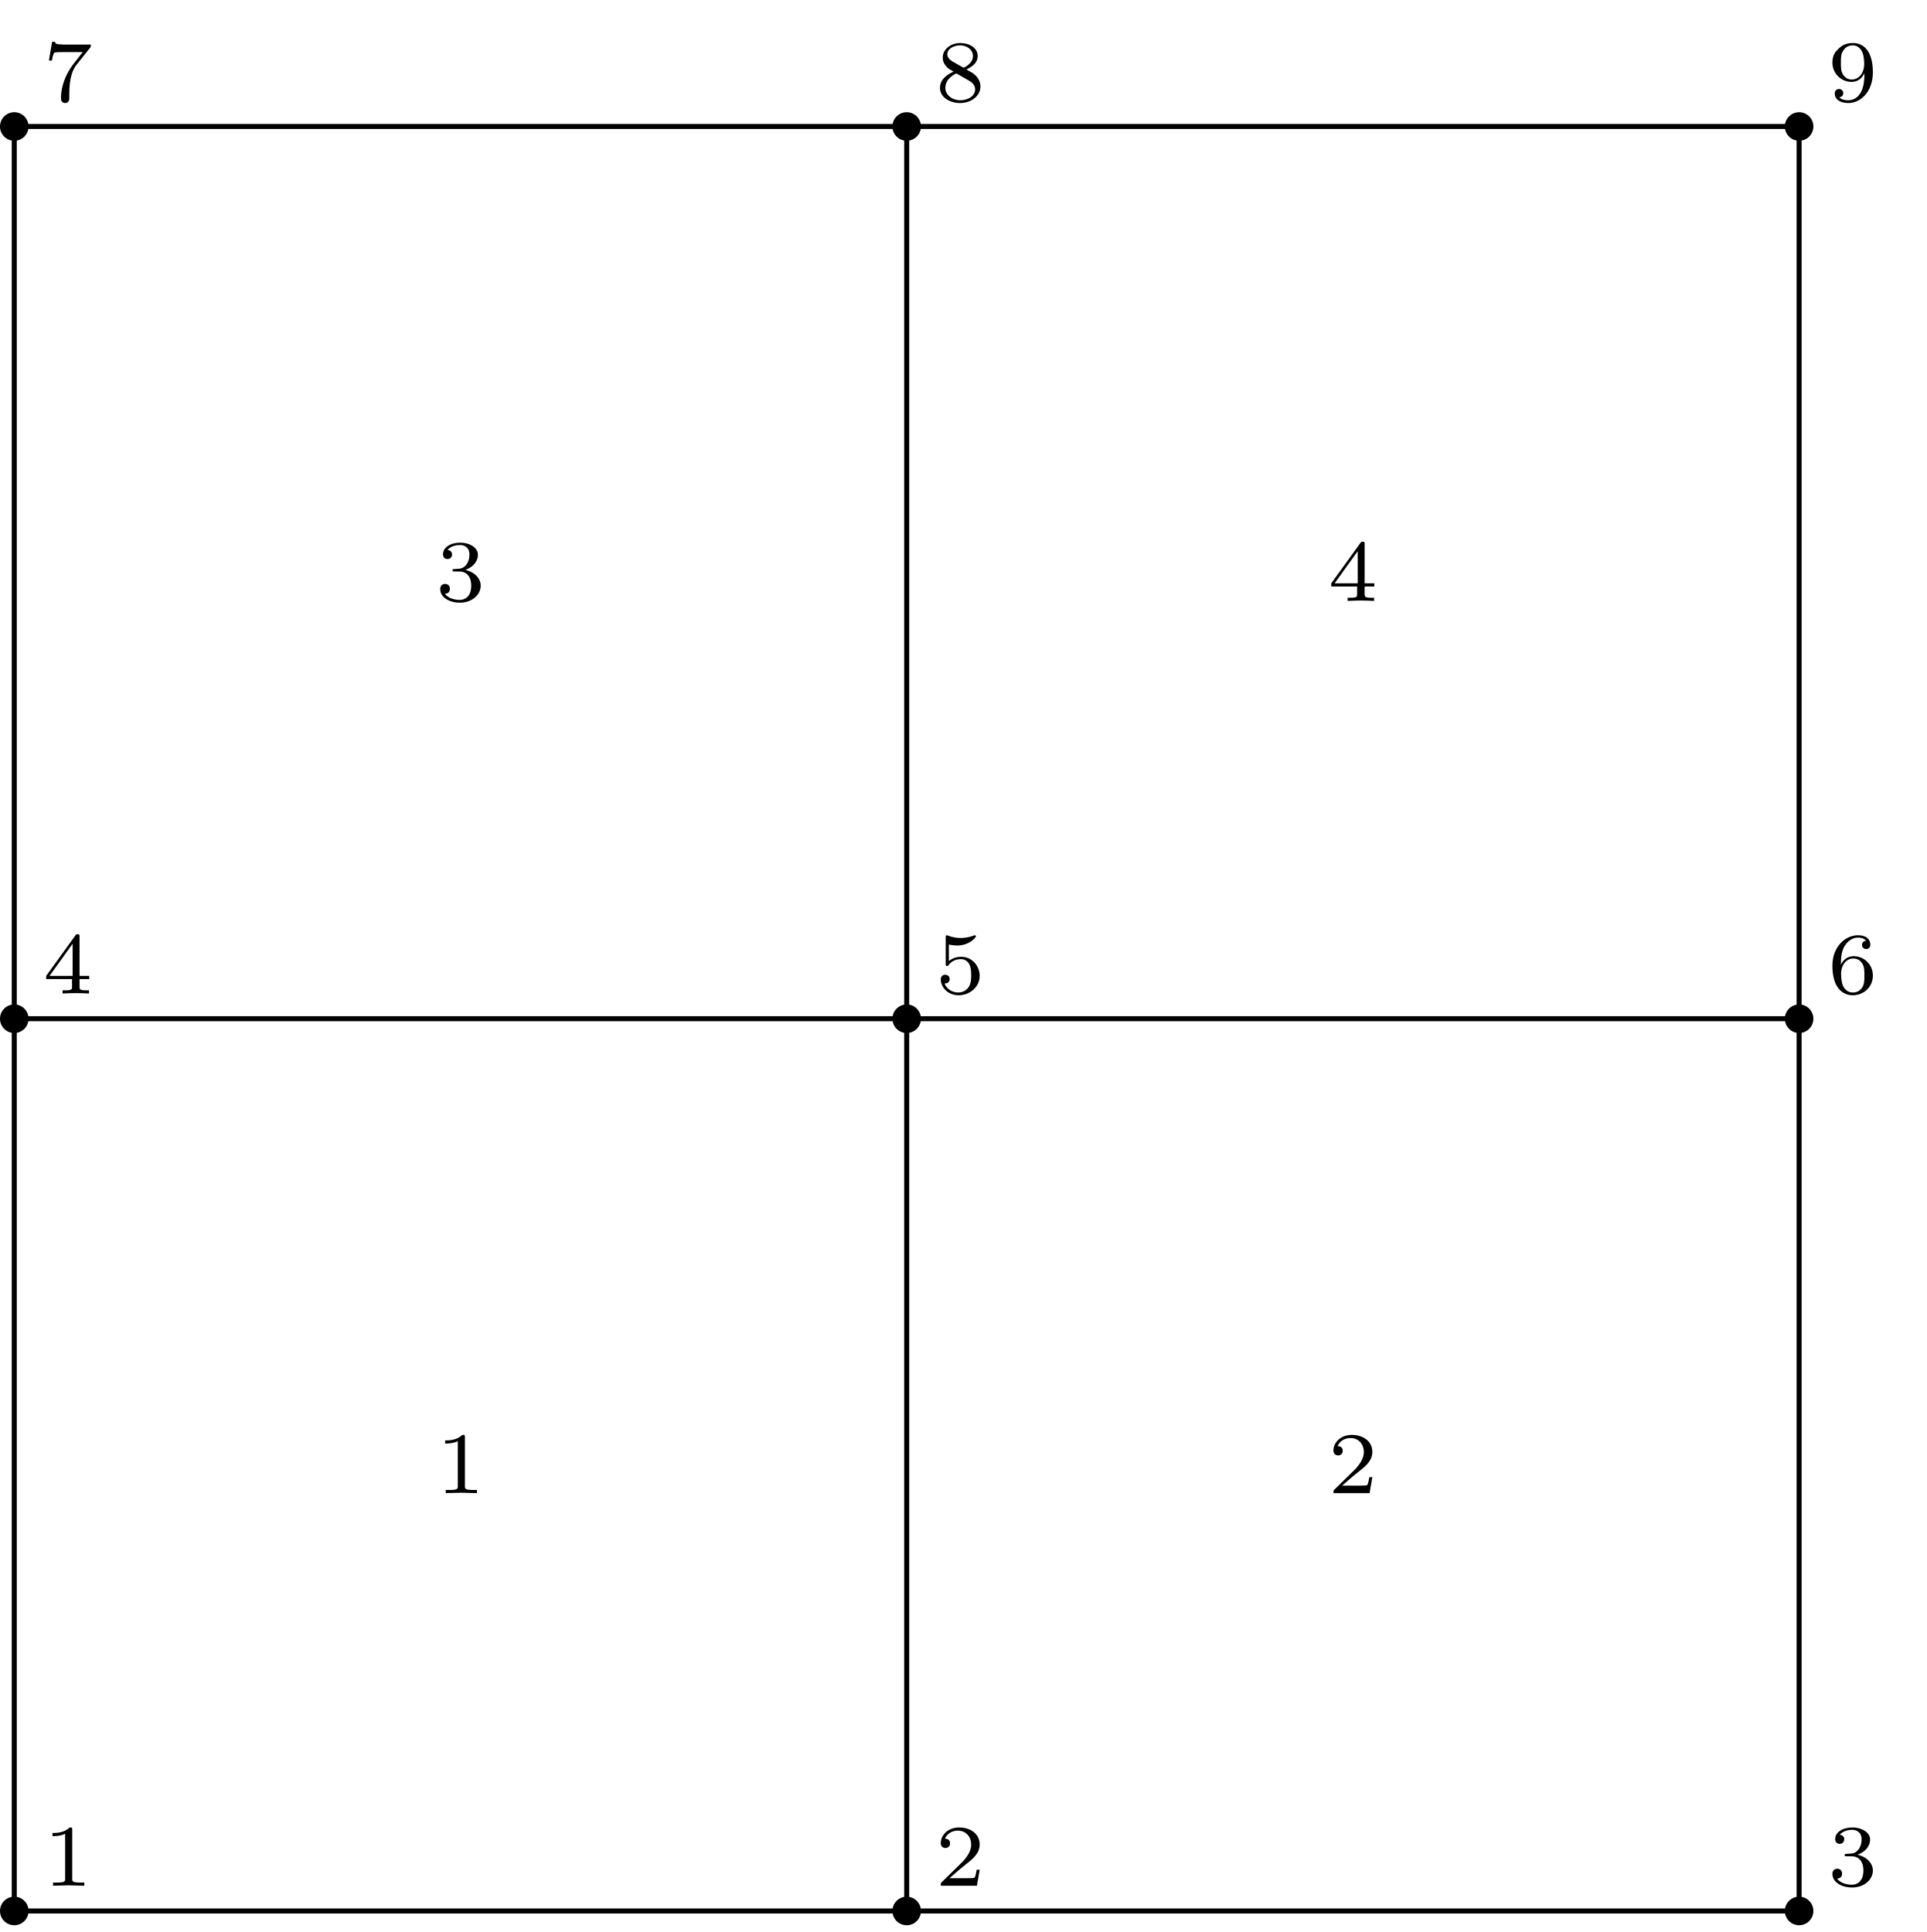
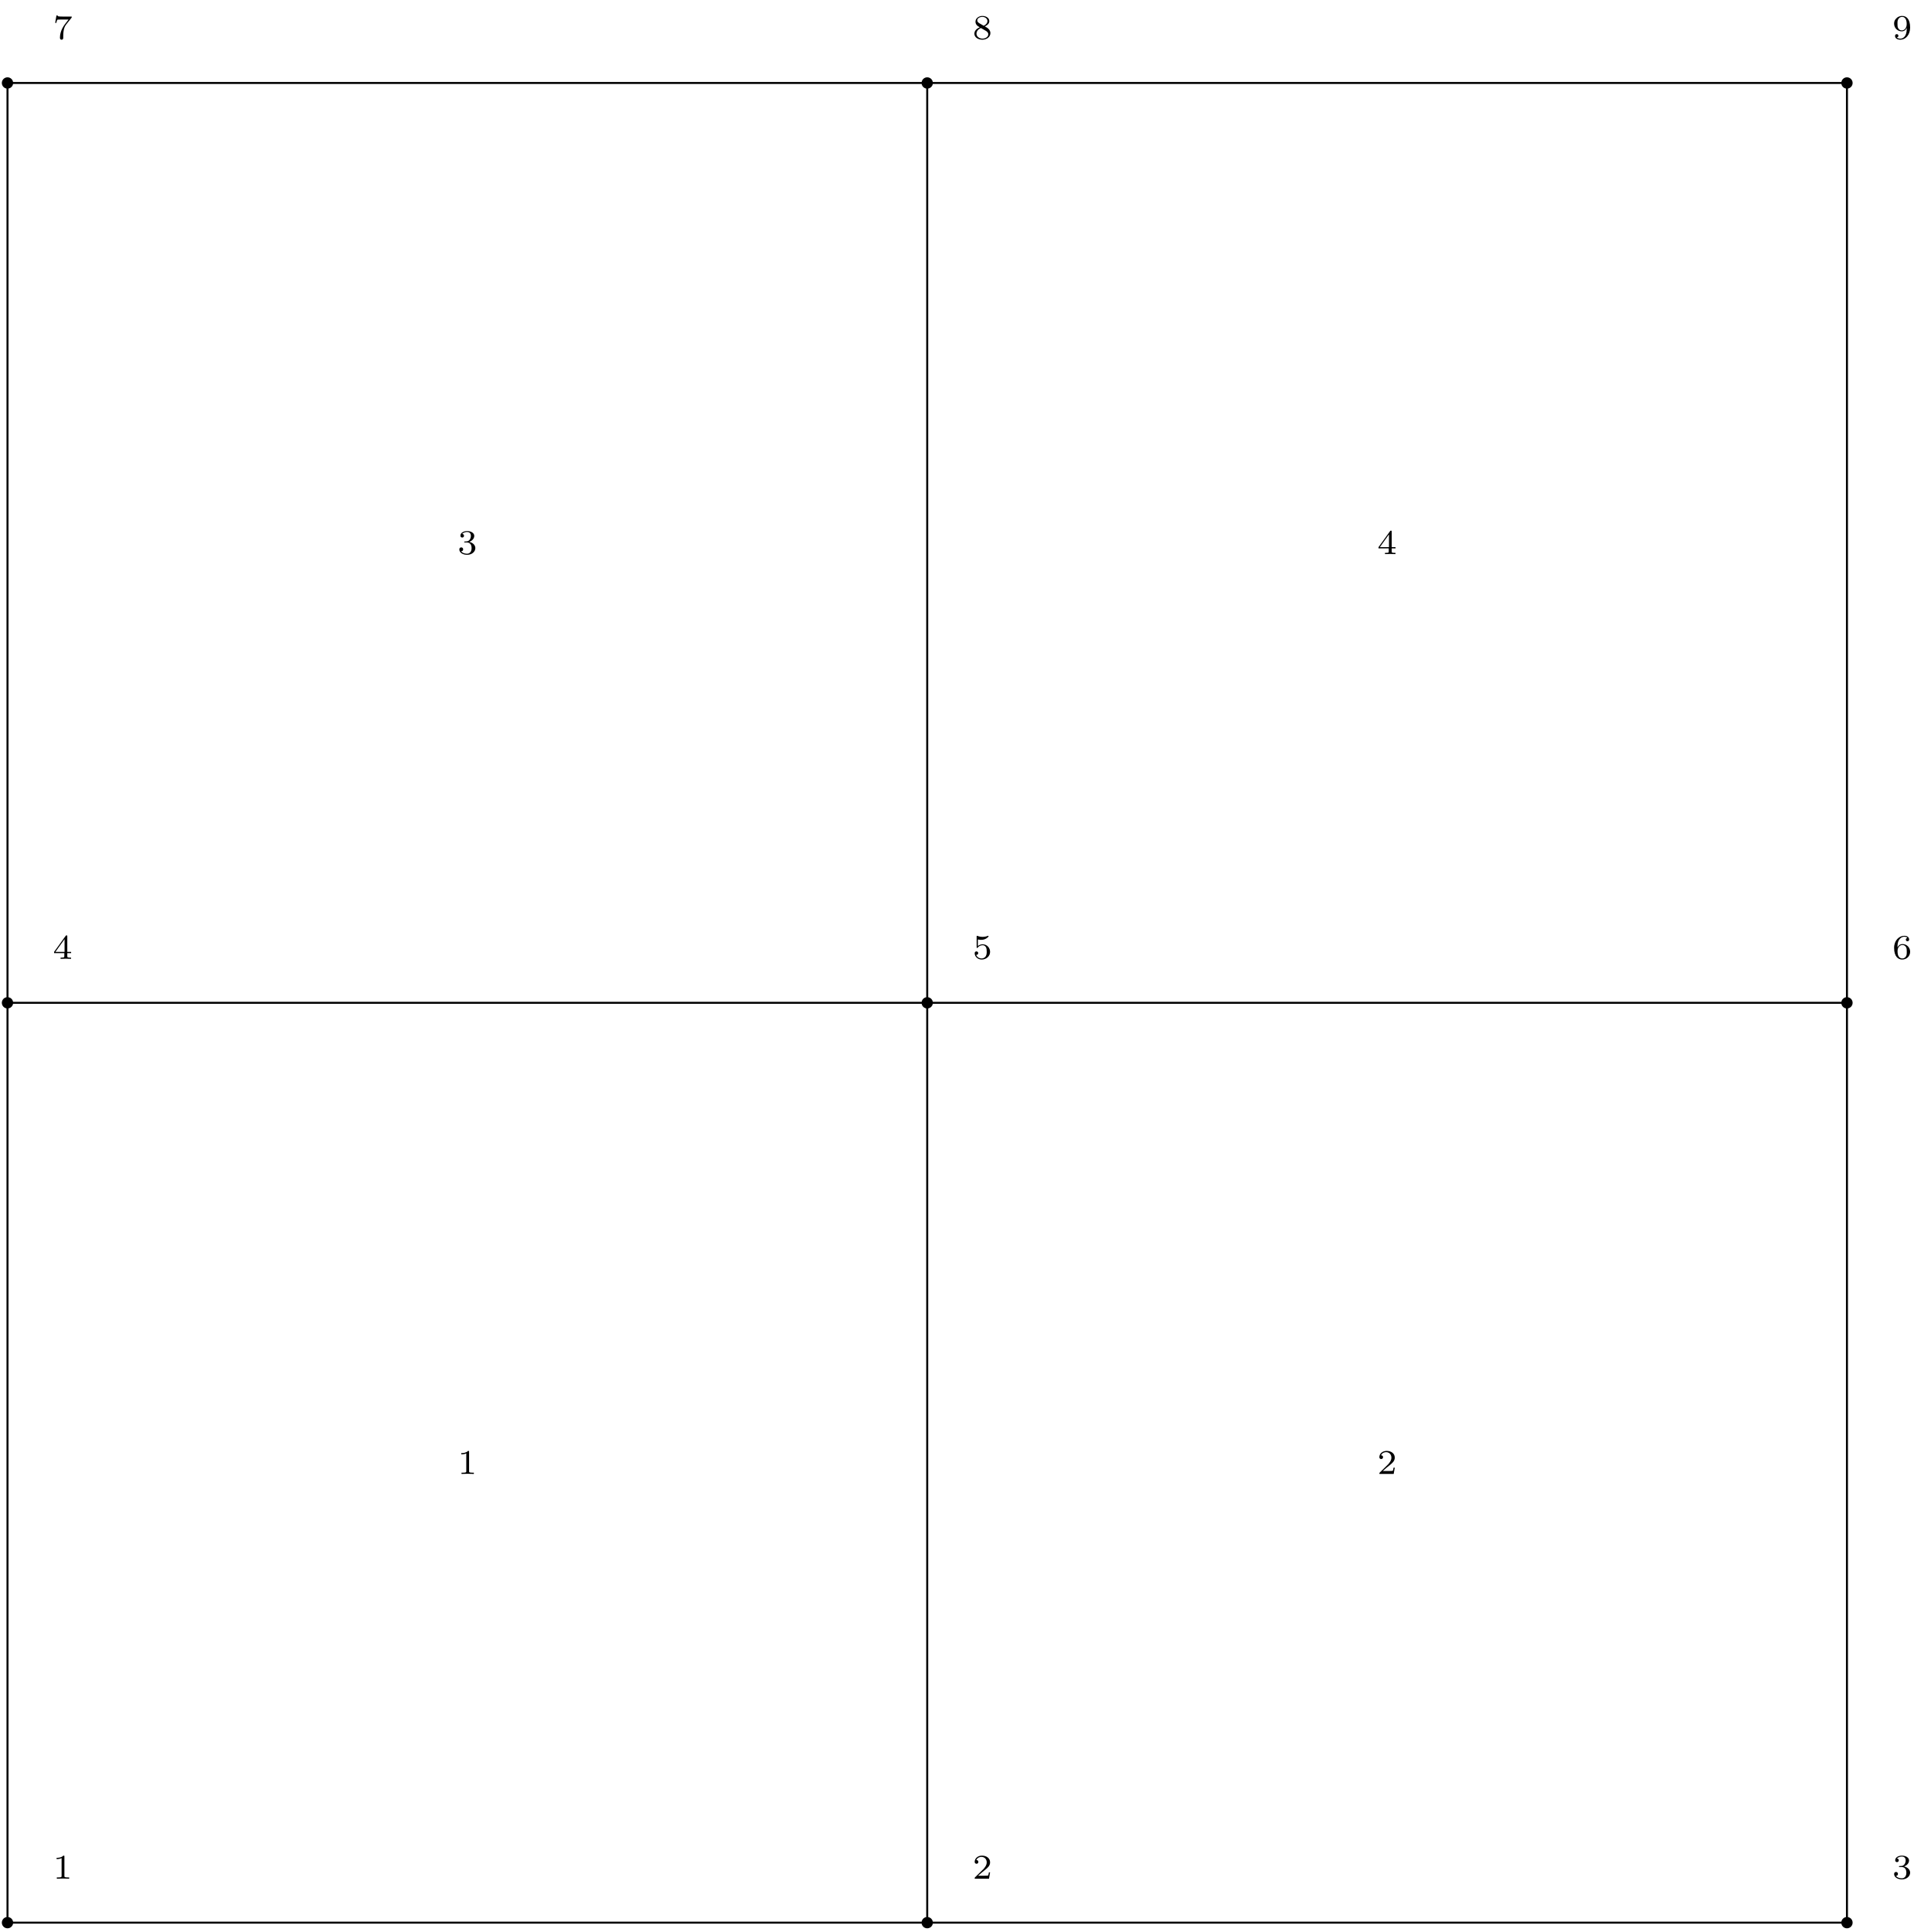
- <svg xmlns="http://www.w3.org/2000/svg" xmlns:xlink="http://www.w3.org/1999/xlink" width="152.42" height="152.87" viewBox="0 0 152.42 152.87">
+ <svg xmlns="http://www.w3.org/2000/svg" xmlns:xlink="http://www.w3.org/1999/xlink" width="386" height="386.26" viewBox="0 0 386 386.26">
  <defs>
    <g>
      <g id="glyph-1786204754120739--0-0">
        <path d="M 2.328 -4.422 C 2.328 -4.609 2.312 -4.609 2.125 -4.609 C 1.672 -4.172 1.047 -4.172 0.766 -4.172 L 0.766 -3.922 C 0.922 -3.922 1.391 -3.922 1.766 -4.109 L 1.766 -0.562 C 1.766 -0.344 1.766 -0.25 1.078 -0.25 L 0.812 -0.25 L 0.812 0 C 0.938 0 1.781 -0.031 2.047 -0.031 C 2.266 -0.031 3.141 0 3.281 0 L 3.281 -0.25 L 3.031 -0.25 C 2.328 -0.25 2.328 -0.344 2.328 -0.562 Z M 2.328 -4.422 " />
      </g>
      <g id="glyph-1786204754120739--0-1">
        <path d="M 3.516 -1.266 L 3.281 -1.266 C 3.25 -1.109 3.188 -0.703 3.094 -0.625 C 3.031 -0.594 2.5 -0.594 2.406 -0.594 L 1.125 -0.594 C 1.859 -1.234 2.094 -1.438 2.516 -1.766 C 3.031 -2.172 3.516 -2.594 3.516 -3.266 C 3.516 -4.109 2.781 -4.609 1.891 -4.609 C 1.016 -4.609 0.438 -4.016 0.438 -3.375 C 0.438 -3.016 0.734 -2.984 0.812 -2.984 C 0.969 -2.984 1.172 -3.094 1.172 -3.344 C 1.172 -3.484 1.125 -3.719 0.766 -3.719 C 0.984 -4.219 1.453 -4.359 1.781 -4.359 C 2.469 -4.359 2.844 -3.828 2.844 -3.266 C 2.844 -2.656 2.406 -2.172 2.188 -1.922 L 0.5 -0.266 C 0.438 -0.203 0.438 -0.188 0.438 0 L 3.297 0 Z M 3.516 -1.266 " />
      </g>
      <g id="glyph-1786204754120739--0-2">
        <path d="M 1.891 -2.328 C 2.438 -2.328 2.828 -1.953 2.828 -1.203 C 2.828 -0.344 2.328 -0.078 1.922 -0.078 C 1.641 -0.078 1.031 -0.156 0.75 -0.562 C 1.078 -0.578 1.141 -0.812 1.141 -0.953 C 1.141 -1.188 0.984 -1.344 0.766 -1.344 C 0.562 -1.344 0.375 -1.219 0.375 -0.938 C 0.375 -0.281 1.094 0.141 1.938 0.141 C 2.906 0.141 3.578 -0.5 3.578 -1.203 C 3.578 -1.75 3.125 -2.281 2.359 -2.453 C 3.094 -2.719 3.359 -3.234 3.359 -3.656 C 3.359 -4.203 2.719 -4.609 1.953 -4.609 C 1.188 -4.609 0.594 -4.234 0.594 -3.688 C 0.594 -3.453 0.75 -3.312 0.953 -3.312 C 1.172 -3.312 1.312 -3.484 1.312 -3.672 C 1.312 -3.875 1.172 -4.016 0.953 -4.031 C 1.203 -4.344 1.672 -4.422 1.938 -4.422 C 2.25 -4.422 2.688 -4.266 2.688 -3.656 C 2.688 -3.359 2.594 -3.047 2.406 -2.828 C 2.172 -2.562 1.984 -2.547 1.641 -2.531 C 1.453 -2.516 1.453 -2.516 1.406 -2.516 C 1.391 -2.516 1.344 -2.5 1.344 -2.422 C 1.344 -2.328 1.406 -2.328 1.516 -2.328 Z M 1.891 -2.328 " />
      </g>
      <g id="glyph-1786204754120739--0-3">
        <path d="M 3.672 -1.141 L 3.672 -1.391 L 2.906 -1.391 L 2.906 -4.484 C 2.906 -4.641 2.906 -4.688 2.75 -4.688 C 2.672 -4.688 2.641 -4.688 2.578 -4.594 L 0.266 -1.391 L 0.266 -1.141 L 2.312 -1.141 L 2.312 -0.562 C 2.312 -0.328 2.312 -0.25 1.75 -0.25 L 1.562 -0.25 L 1.562 0 C 1.906 -0.016 2.359 -0.031 2.609 -0.031 C 2.859 -0.031 3.312 -0.016 3.656 0 L 3.656 -0.25 L 3.469 -0.25 C 2.906 -0.25 2.906 -0.328 2.906 -0.562 L 2.906 -1.141 Z M 2.359 -3.938 L 2.359 -1.391 L 0.531 -1.391 Z M 2.359 -3.938 " />
      </g>
      <g id="glyph-1786204754120739--0-4">
        <path d="M 1.078 -3.875 C 1.438 -3.797 1.641 -3.797 1.75 -3.797 C 2.672 -3.797 3.219 -4.422 3.219 -4.516 C 3.219 -4.594 3.156 -4.609 3.125 -4.609 C 3.109 -4.609 3.094 -4.609 3.078 -4.594 C 2.906 -4.531 2.531 -4.391 2.016 -4.391 C 1.828 -4.391 1.453 -4.406 1.016 -4.578 C 0.938 -4.609 0.922 -4.609 0.922 -4.609 C 0.828 -4.609 0.828 -4.547 0.828 -4.422 L 0.828 -2.375 C 0.828 -2.266 0.828 -2.172 0.938 -2.172 C 1 -2.172 1.016 -2.188 1.078 -2.281 C 1.375 -2.656 1.797 -2.719 2.047 -2.719 C 2.469 -2.719 2.656 -2.375 2.688 -2.328 C 2.812 -2.094 2.844 -1.828 2.844 -1.422 C 2.844 -1.219 2.844 -0.812 2.641 -0.5 C 2.469 -0.25 2.172 -0.078 1.828 -0.078 C 1.375 -0.078 0.906 -0.328 0.734 -0.797 C 1 -0.766 1.141 -0.953 1.141 -1.141 C 1.141 -1.438 0.875 -1.484 0.781 -1.484 C 0.766 -1.484 0.438 -1.484 0.438 -1.109 C 0.438 -0.484 1.016 0.141 1.844 0.141 C 2.734 0.141 3.516 -0.516 3.516 -1.391 C 3.516 -2.188 2.906 -2.906 2.047 -2.906 C 1.75 -2.906 1.391 -2.828 1.078 -2.562 Z M 1.078 -3.875 " />
      </g>
      <g id="glyph-1786204754120739--0-5">
        <path d="M 1.047 -2.281 C 1.047 -2.844 1.094 -3.359 1.359 -3.781 C 1.594 -4.156 1.969 -4.422 2.406 -4.422 C 2.625 -4.422 2.906 -4.359 3.031 -4.172 C 2.859 -4.156 2.719 -4.047 2.719 -3.844 C 2.719 -3.672 2.844 -3.516 3.047 -3.516 C 3.25 -3.516 3.375 -3.656 3.375 -3.859 C 3.375 -4.25 3.094 -4.609 2.406 -4.609 C 1.391 -4.609 0.375 -3.703 0.375 -2.203 C 0.375 -0.406 1.219 0.141 1.984 0.141 C 2.844 0.141 3.578 -0.5 3.578 -1.422 C 3.578 -2.297 2.875 -2.953 2.062 -2.953 C 1.5 -2.953 1.203 -2.594 1.047 -2.281 Z M 1.984 -0.078 C 1.641 -0.078 1.375 -0.281 1.219 -0.594 C 1.125 -0.797 1.062 -1.141 1.062 -1.562 C 1.062 -2.234 1.469 -2.766 2.016 -2.766 C 2.344 -2.766 2.562 -2.641 2.734 -2.375 C 2.906 -2.109 2.906 -1.828 2.906 -1.422 C 2.906 -1.016 2.906 -0.734 2.719 -0.453 C 2.547 -0.219 2.328 -0.078 1.984 -0.078 Z M 1.984 -0.078 " />
      </g>
      <g id="glyph-1786204754120739--0-6">
        <path d="M 3.719 -4.203 C 3.797 -4.281 3.797 -4.297 3.797 -4.484 L 1.969 -4.484 C 1.688 -4.484 1.609 -4.484 1.359 -4.5 C 1 -4.531 0.984 -4.578 0.969 -4.703 L 0.734 -4.703 L 0.484 -3.219 L 0.719 -3.219 C 0.734 -3.312 0.812 -3.781 0.922 -3.844 C 0.969 -3.891 1.531 -3.891 1.641 -3.891 L 3.156 -3.891 C 2.938 -3.594 2.578 -3.156 2.438 -2.969 C 1.516 -1.766 1.438 -0.672 1.438 -0.25 C 1.438 -0.188 1.438 0.141 1.766 0.141 C 2.094 0.141 2.094 -0.172 2.094 -0.266 L 2.094 -0.547 C 2.094 -1.891 2.375 -2.516 2.672 -2.891 Z M 3.719 -4.203 " />
      </g>
      <g id="glyph-1786204754120739--0-7">
        <path d="M 2.469 -2.516 C 3.016 -2.781 3.359 -3.094 3.359 -3.578 C 3.359 -4.25 2.656 -4.609 1.984 -4.609 C 1.219 -4.609 0.594 -4.109 0.594 -3.453 C 0.594 -3.125 0.75 -2.891 0.875 -2.75 C 1 -2.609 1.047 -2.578 1.453 -2.344 C 1.062 -2.172 0.375 -1.797 0.375 -1.062 C 0.375 -0.297 1.172 0.141 1.969 0.141 C 2.844 0.141 3.578 -0.422 3.578 -1.172 C 3.578 -1.641 3.297 -2.016 2.906 -2.266 C 2.812 -2.312 2.562 -2.453 2.469 -2.516 Z M 1.328 -3.172 C 1.156 -3.281 0.953 -3.469 0.953 -3.719 C 0.953 -4.156 1.469 -4.422 1.969 -4.422 C 2.516 -4.422 2.984 -4.078 2.984 -3.578 C 2.984 -2.969 2.266 -2.656 2.25 -2.656 C 2.234 -2.656 2.219 -2.656 2.172 -2.688 Z M 1.672 -2.203 L 2.625 -1.656 C 2.812 -1.547 3.156 -1.344 3.156 -0.938 C 3.156 -0.406 2.578 -0.078 1.984 -0.078 C 1.344 -0.078 0.797 -0.5 0.797 -1.062 C 0.797 -1.578 1.172 -1.969 1.672 -2.203 Z M 1.672 -2.203 " />
      </g>
      <g id="glyph-1786204754120739--0-8">
        <path d="M 2.906 -2.078 C 2.906 -0.344 2.047 -0.078 1.641 -0.078 C 1.484 -0.078 1.109 -0.094 0.922 -0.312 C 1.203 -0.344 1.234 -0.578 1.234 -0.641 C 1.234 -0.812 1.109 -0.969 0.906 -0.969 C 0.703 -0.969 0.562 -0.828 0.562 -0.625 C 0.562 -0.156 0.969 0.141 1.641 0.141 C 2.641 0.141 3.578 -0.797 3.578 -2.281 C 3.578 -4.016 2.812 -4.609 2 -4.609 C 1.766 -4.609 1.281 -4.578 0.891 -4.188 C 0.656 -3.969 0.375 -3.688 0.375 -3.062 C 0.375 -2.188 1.078 -1.531 1.891 -1.531 C 2.453 -1.531 2.75 -1.891 2.906 -2.219 Z M 1.922 -1.719 C 1.656 -1.719 1.391 -1.812 1.203 -2.141 C 1.047 -2.391 1.047 -2.688 1.047 -3.062 C 1.047 -3.469 1.047 -3.75 1.25 -4.031 C 1.406 -4.266 1.641 -4.422 2 -4.422 C 2.359 -4.422 2.562 -4.188 2.672 -4.016 C 2.859 -3.719 2.891 -3.234 2.891 -2.984 C 2.891 -2.094 2.359 -1.719 1.922 -1.719 Z M 1.922 -1.719 " />
      </g>
    </g>
    <clipPath id="clip-1786204754120739--0">
-       <path clip-rule="nonzero" d="M 0 150 L 3 150 L 3 152.516 L 0 152.516 Z M 0 150 " />
+       <path clip-rule="nonzero" d="M 0.367 383 L 3 383 L 3 385.52 L 0.367 385.52 Z M 0.367 383 " />
    </clipPath>
    <clipPath id="clip-1786204754120739--1">
-       <path clip-rule="nonzero" d="M 70 150 L 73 150 L 73 152.516 L 70 152.516 Z M 70 150 " />
+       <path clip-rule="nonzero" d="M 184 383 L 187 383 L 187 385.52 L 184 385.52 Z M 184 383 " />
    </clipPath>
    <clipPath id="clip-1786204754120739--2">
-       <path clip-rule="nonzero" d="M 141 150 L 144 150 L 144 152.516 L 141 152.516 Z M 141 150 " />
+       <path clip-rule="nonzero" d="M 368 383 L 371 383 L 371 385.52 L 368 385.52 Z M 368 383 " />
+     </clipPath>
+     <clipPath id="clip-1786204754120739--3">
+       <path clip-rule="nonzero" d="M 0.367 199 L 3 199 L 3 202 L 0.367 202 Z M 0.367 199 " />
+     </clipPath>
+     <clipPath id="clip-1786204754120739--4">
+       <path clip-rule="nonzero" d="M 0.367 15 L 3 15 L 3 18 L 0.367 18 Z M 0.367 15 " />
    </clipPath>
  </defs>
-   <path fill="none" stroke-width="0.399" stroke-linecap="butt" stroke-linejoin="miter" stroke="rgb(0%, 0%, 0%)" stroke-opacity="1" stroke-miterlimit="10" d="M -70.867 -70.868 L -0 -70.868 " transform="matrix(0.996209, 0, 0, -0.996209, 71.72703, 80.60718)" />
-   <path fill="none" stroke-width="0.399" stroke-linecap="butt" stroke-linejoin="miter" stroke="rgb(0%, 0%, 0%)" stroke-opacity="1" stroke-miterlimit="10" d="M -0 -70.868 L -0 0.002 " transform="matrix(0.996209, 0, 0, -0.996209, 71.72703, 80.60718)" />
-   <path fill="none" stroke-width="0.399" stroke-linecap="butt" stroke-linejoin="miter" stroke="rgb(0%, 0%, 0%)" stroke-opacity="1" stroke-miterlimit="10" d="M -0 0.002 L -70.867 0.002 " transform="matrix(0.996209, 0, 0, -0.996209, 71.72703, 80.60718)" />
-   <path fill="none" stroke-width="0.399" stroke-linecap="butt" stroke-linejoin="miter" stroke="rgb(0%, 0%, 0%)" stroke-opacity="1" stroke-miterlimit="10" d="M -70.867 0.002 L -70.867 -70.868 " transform="matrix(0.996209, 0, 0, -0.996209, 71.72703, 80.60718)" />
-   <path fill="none" stroke-width="0.399" stroke-linecap="butt" stroke-linejoin="miter" stroke="rgb(0%, 0%, 0%)" stroke-opacity="1" stroke-miterlimit="10" d="M -0 -70.868 L 70.866 -70.868 " transform="matrix(0.996209, 0, 0, -0.996209, 71.72703, 80.60718)" />
-   <path fill="none" stroke-width="0.399" stroke-linecap="butt" stroke-linejoin="miter" stroke="rgb(0%, 0%, 0%)" stroke-opacity="1" stroke-miterlimit="10" d="M 70.866 -70.868 L 70.866 0.002 " transform="matrix(0.996209, 0, 0, -0.996209, 71.72703, 80.60718)" />
-   <path fill="none" stroke-width="0.399" stroke-linecap="butt" stroke-linejoin="miter" stroke="rgb(0%, 0%, 0%)" stroke-opacity="1" stroke-miterlimit="10" d="M 70.866 0.002 L -0 0.002 " transform="matrix(0.996209, 0, 0, -0.996209, 71.72703, 80.60718)" />
-   <path fill="none" stroke-width="0.399" stroke-linecap="butt" stroke-linejoin="miter" stroke="rgb(0%, 0%, 0%)" stroke-opacity="1" stroke-miterlimit="10" d="M -0 0.002 L -0 70.868 " transform="matrix(0.996209, 0, 0, -0.996209, 71.72703, 80.60718)" />
-   <path fill="none" stroke-width="0.399" stroke-linecap="butt" stroke-linejoin="miter" stroke="rgb(0%, 0%, 0%)" stroke-opacity="1" stroke-miterlimit="10" d="M -0 70.868 L -70.867 70.868 " transform="matrix(0.996209, 0, 0, -0.996209, 71.72703, 80.60718)" />
-   <path fill="none" stroke-width="0.399" stroke-linecap="butt" stroke-linejoin="miter" stroke="rgb(0%, 0%, 0%)" stroke-opacity="1" stroke-miterlimit="10" d="M -70.867 70.868 L -70.867 0.002 " transform="matrix(0.996209, 0, 0, -0.996209, 71.72703, 80.60718)" />
-   <path fill="none" stroke-width="0.399" stroke-linecap="butt" stroke-linejoin="miter" stroke="rgb(0%, 0%, 0%)" stroke-opacity="1" stroke-miterlimit="10" d="M 70.866 0.002 L 70.866 70.868 " transform="matrix(0.996209, 0, 0, -0.996209, 71.72703, 80.60718)" />
-   <path fill="none" stroke-width="0.399" stroke-linecap="butt" stroke-linejoin="miter" stroke="rgb(0%, 0%, 0%)" stroke-opacity="1" stroke-miterlimit="10" d="M 70.866 70.868 L -0 70.868 " transform="matrix(0.996209, 0, 0, -0.996209, 71.72703, 80.60718)" />
+   <path fill="none" stroke-width="0.399" stroke-linecap="butt" stroke-linejoin="miter" stroke="rgb(0%, 0%, 0%)" stroke-opacity="1" stroke-miterlimit="10" d="M -184.253 -184.253 L -0.002 -184.253 " transform="matrix(0.998088, 0, 0, -0.998088, 185.4003, 200.4901)" />
+   <path fill="none" stroke-width="0.399" stroke-linecap="butt" stroke-linejoin="miter" stroke="rgb(0%, 0%, 0%)" stroke-opacity="1" stroke-miterlimit="10" d="M -0.002 -184.253 L -0.002 0.002 " transform="matrix(0.998088, 0, 0, -0.998088, 185.4003, 200.4901)" />
+   <path fill="none" stroke-width="0.399" stroke-linecap="butt" stroke-linejoin="miter" stroke="rgb(0%, 0%, 0%)" stroke-opacity="1" stroke-miterlimit="10" d="M -0.002 0.002 L -184.253 0.002 " transform="matrix(0.998088, 0, 0, -0.998088, 185.4003, 200.4901)" />
+   <path fill="none" stroke-width="0.399" stroke-linecap="butt" stroke-linejoin="miter" stroke="rgb(0%, 0%, 0%)" stroke-opacity="1" stroke-miterlimit="10" d="M -184.253 0.002 L -184.253 -184.253 " transform="matrix(0.998088, 0, 0, -0.998088, 185.4003, 200.4901)" />
+   <path fill="none" stroke-width="0.399" stroke-linecap="butt" stroke-linejoin="miter" stroke="rgb(0%, 0%, 0%)" stroke-opacity="1" stroke-miterlimit="10" d="M -0.002 -184.253 L 184.253 -184.253 " transform="matrix(0.998088, 0, 0, -0.998088, 185.4003, 200.4901)" />
+   <path fill="none" stroke-width="0.399" stroke-linecap="butt" stroke-linejoin="miter" stroke="rgb(0%, 0%, 0%)" stroke-opacity="1" stroke-miterlimit="10" d="M 184.253 -184.253 L 184.253 0.002 " transform="matrix(0.998088, 0, 0, -0.998088, 185.4003, 200.4901)" />
+   <path fill="none" stroke-width="0.399" stroke-linecap="butt" stroke-linejoin="miter" stroke="rgb(0%, 0%, 0%)" stroke-opacity="1" stroke-miterlimit="10" d="M 184.253 0.002 L -0.002 0.002 " transform="matrix(0.998088, 0, 0, -0.998088, 185.4003, 200.4901)" />
+   <path fill="none" stroke-width="0.399" stroke-linecap="butt" stroke-linejoin="miter" stroke="rgb(0%, 0%, 0%)" stroke-opacity="1" stroke-miterlimit="10" d="M -0.002 0.002 L -0.002 184.253 " transform="matrix(0.998088, 0, 0, -0.998088, 185.4003, 200.4901)" />
+   <path fill="none" stroke-width="0.399" stroke-linecap="butt" stroke-linejoin="miter" stroke="rgb(0%, 0%, 0%)" stroke-opacity="1" stroke-miterlimit="10" d="M -0.002 184.253 L -184.253 184.253 " transform="matrix(0.998088, 0, 0, -0.998088, 185.4003, 200.4901)" />
+   <path fill="none" stroke-width="0.399" stroke-linecap="butt" stroke-linejoin="miter" stroke="rgb(0%, 0%, 0%)" stroke-opacity="1" stroke-miterlimit="10" d="M -184.253 184.253 L -184.253 0.002 " transform="matrix(0.998088, 0, 0, -0.998088, 185.4003, 200.4901)" />
+   <path fill="none" stroke-width="0.399" stroke-linecap="butt" stroke-linejoin="miter" stroke="rgb(0%, 0%, 0%)" stroke-opacity="1" stroke-miterlimit="10" d="M 184.253 0.002 L 184.253 184.253 " transform="matrix(0.998088, 0, 0, -0.998088, 185.4003, 200.4901)" />
+   <path fill="none" stroke-width="0.399" stroke-linecap="butt" stroke-linejoin="miter" stroke="rgb(0%, 0%, 0%)" stroke-opacity="1" stroke-miterlimit="10" d="M 184.253 184.253 L -0.002 184.253 " transform="matrix(0.998088, 0, 0, -0.998088, 185.4003, 200.4901)" />
  <g clip-path="url(#clip-1786204754120739--0)">
-     <path fill-rule="nonzero" fill="rgb(0%, 0%, 0%)" fill-opacity="1" d="M 2.258 151.207 C 2.258 150.582 1.754 150.074 1.129 150.074 C 0.504 150.074 0 150.582 0 151.207 C 0 151.828 0.504 152.336 1.129 152.336 C 1.754 152.336 2.258 151.828 2.258 151.207 Z M 2.258 151.207 " />
+     <path fill-rule="nonzero" fill="rgb(0%, 0%, 0%)" fill-opacity="1" d="M 2.629 384.391 C 2.629 383.766 2.125 383.262 1.5 383.262 C 0.875 383.262 0.367 383.766 0.367 384.391 C 0.367 385.016 0.875 385.523 1.5 385.523 C 2.125 385.523 2.629 385.016 2.629 384.391 Z M 2.629 384.391 " />
  </g>
  <g fill="rgb(0%, 0%, 0%)" fill-opacity="1">
-     <use xlink:href="#glyph-1786204754120739--0-0" x="3.386" y="149.208" />
+     <use xlink:href="#glyph-1786204754120739--0-0" x="10.55" y="375.601" />
  </g>
  <g clip-path="url(#clip-1786204754120739--1)">
-     <path fill-rule="nonzero" fill="rgb(0%, 0%, 0%)" fill-opacity="1" d="M 72.855 151.207 C 72.855 150.582 72.352 150.074 71.727 150.074 C 71.102 150.074 70.598 150.582 70.598 151.207 C 70.598 151.828 71.102 152.336 71.727 152.336 C 72.352 152.336 72.855 151.828 72.855 151.207 Z M 72.855 151.207 " />
+     <path fill-rule="nonzero" fill="rgb(0%, 0%, 0%)" fill-opacity="1" d="M 186.531 384.391 C 186.531 383.766 186.023 383.262 185.398 383.262 C 184.773 383.262 184.27 383.766 184.27 384.391 C 184.27 385.016 184.773 385.523 185.398 385.523 C 186.023 385.523 186.531 385.016 186.531 384.391 Z M 186.531 384.391 " />
  </g>
  <g fill="rgb(0%, 0%, 0%)" fill-opacity="1">
-     <use xlink:href="#glyph-1786204754120739--0-1" x="73.985" y="149.208" />
+     <use xlink:href="#glyph-1786204754120739--0-1" x="194.452" y="375.601" />
  </g>
  <g clip-path="url(#clip-1786204754120739--2)">
-     <path fill-rule="nonzero" fill="rgb(0%, 0%, 0%)" fill-opacity="1" d="M 143.453 151.207 C 143.453 150.582 142.949 150.074 142.324 150.074 C 141.703 150.074 141.195 150.582 141.195 151.207 C 141.195 151.828 141.703 152.336 142.324 152.336 C 142.949 152.336 143.453 151.828 143.453 151.207 Z M 143.453 151.207 " />
+     <path fill-rule="nonzero" fill="rgb(0%, 0%, 0%)" fill-opacity="1" d="M 370.434 384.391 C 370.434 383.766 369.926 383.262 369.301 383.262 C 368.676 383.262 368.172 383.766 368.172 384.391 C 368.172 385.016 368.676 385.523 369.301 385.523 C 369.926 385.523 370.434 385.016 370.434 384.391 Z M 370.434 384.391 " />
  </g>
  <g fill="rgb(0%, 0%, 0%)" fill-opacity="1">
-     <use xlink:href="#glyph-1786204754120739--0-2" x="144.583" y="149.208" />
+     <use xlink:href="#glyph-1786204754120739--0-2" x="378.354" y="375.601" />
  </g>
-   <path fill-rule="nonzero" fill="rgb(0%, 0%, 0%)" fill-opacity="1" d="M 2.258 80.605 C 2.258 79.984 1.754 79.477 1.129 79.477 C 0.504 79.477 0 79.984 0 80.605 C 0 81.23 0.504 81.738 1.129 81.738 C 1.754 81.738 2.258 81.23 2.258 80.605 Z M 2.258 80.605 " />
-   <g fill="rgb(0%, 0%, 0%)" fill-opacity="1">
-     <use xlink:href="#glyph-1786204754120739--0-3" x="3.386" y="78.61" />
-   </g>
-   <path fill-rule="nonzero" fill="rgb(0%, 0%, 0%)" fill-opacity="1" d="M 72.855 80.605 C 72.855 79.984 72.352 79.477 71.727 79.477 C 71.102 79.477 70.598 79.984 70.598 80.605 C 70.598 81.23 71.102 81.738 71.727 81.738 C 72.352 81.738 72.855 81.23 72.855 80.605 Z M 72.855 80.605 " />
-   <g fill="rgb(0%, 0%, 0%)" fill-opacity="1">
-     <use xlink:href="#glyph-1786204754120739--0-4" x="73.985" y="78.61" />
-   </g>
-   <path fill-rule="nonzero" fill="rgb(0%, 0%, 0%)" fill-opacity="1" d="M 143.453 80.605 C 143.453 79.984 142.949 79.477 142.324 79.477 C 141.703 79.477 141.195 79.984 141.195 80.605 C 141.195 81.23 141.703 81.738 142.324 81.738 C 142.949 81.738 143.453 81.23 143.453 80.605 Z M 143.453 80.605 " />
-   <g fill="rgb(0%, 0%, 0%)" fill-opacity="1">
-     <use xlink:href="#glyph-1786204754120739--0-5" x="144.583" y="78.61" />
-   </g>
-   <path fill-rule="nonzero" fill="rgb(0%, 0%, 0%)" fill-opacity="1" d="M 2.258 10.008 C 2.258 9.387 1.754 8.879 1.129 8.879 C 0.504 8.879 0 9.387 0 10.008 C 0 10.633 0.504 11.137 1.129 11.137 C 1.754 11.137 2.258 10.633 2.258 10.008 Z M 2.258 10.008 " />
-   <g fill="rgb(0%, 0%, 0%)" fill-opacity="1">
-     <use xlink:href="#glyph-1786204754120739--0-6" x="3.386" y="8.012" />
-   </g>
-   <path fill-rule="nonzero" fill="rgb(0%, 0%, 0%)" fill-opacity="1" d="M 72.855 10.008 C 72.855 9.387 72.352 8.879 71.727 8.879 C 71.102 8.879 70.598 9.387 70.598 10.008 C 70.598 10.633 71.102 11.137 71.727 11.137 C 72.352 11.137 72.855 10.633 72.855 10.008 Z M 72.855 10.008 " />
-   <g fill="rgb(0%, 0%, 0%)" fill-opacity="1">
-     <use xlink:href="#glyph-1786204754120739--0-7" x="73.985" y="8.012" />
-   </g>
-   <path fill-rule="nonzero" fill="rgb(0%, 0%, 0%)" fill-opacity="1" d="M 143.453 10.008 C 143.453 9.387 142.949 8.879 142.324 8.879 C 141.703 8.879 141.195 9.387 141.195 10.008 C 141.195 10.633 141.703 11.137 142.324 11.137 C 142.949 11.137 143.453 10.633 143.453 10.008 Z M 143.453 10.008 " />
-   <g fill="rgb(0%, 0%, 0%)" fill-opacity="1">
-     <use xlink:href="#glyph-1786204754120739--0-8" x="144.583" y="8.012" />
+   <g clip-path="url(#clip-1786204754120739--3)">
+     <path fill-rule="nonzero" fill="rgb(0%, 0%, 0%)" fill-opacity="1" d="M 2.629 200.488 C 2.629 199.863 2.125 199.359 1.5 199.359 C 0.875 199.359 0.367 199.863 0.367 200.488 C 0.367 201.113 0.875 201.621 1.5 201.621 C 2.125 201.621 2.629 201.113 2.629 200.488 Z M 2.629 200.488 " />
  </g>
  <g fill="rgb(0%, 0%, 0%)" fill-opacity="1">
-     <use xlink:href="#glyph-1786204754120739--0-0" x="34.45" y="118.145" />
+     <use xlink:href="#glyph-1786204754120739--0-3" x="10.55" y="191.699" />
+   </g>
+   <path fill-rule="nonzero" fill="rgb(0%, 0%, 0%)" fill-opacity="1" d="M 186.531 200.488 C 186.531 199.863 186.023 199.359 185.398 199.359 C 184.773 199.359 184.27 199.863 184.27 200.488 C 184.27 201.113 184.773 201.621 185.398 201.621 C 186.023 201.621 186.531 201.113 186.531 200.488 Z M 186.531 200.488 " />
+   <g fill="rgb(0%, 0%, 0%)" fill-opacity="1">
+     <use xlink:href="#glyph-1786204754120739--0-4" x="194.452" y="191.699" />
+   </g>
+   <path fill-rule="nonzero" fill="rgb(0%, 0%, 0%)" fill-opacity="1" d="M 370.434 200.488 C 370.434 199.863 369.926 199.359 369.301 199.359 C 368.676 199.359 368.172 199.863 368.172 200.488 C 368.172 201.113 368.676 201.621 369.301 201.621 C 369.926 201.621 370.434 201.113 370.434 200.488 Z M 370.434 200.488 " />
+   <g fill="rgb(0%, 0%, 0%)" fill-opacity="1">
+     <use xlink:href="#glyph-1786204754120739--0-5" x="378.354" y="191.699" />
+   </g>
+   <g clip-path="url(#clip-1786204754120739--4)">
+     <path fill-rule="nonzero" fill="rgb(0%, 0%, 0%)" fill-opacity="1" d="M 2.629 16.59 C 2.629 15.965 2.125 15.457 1.5 15.457 C 0.875 15.457 0.367 15.965 0.367 16.59 C 0.367 17.215 0.875 17.719 1.5 17.719 C 2.125 17.719 2.629 17.215 2.629 16.59 Z M 2.629 16.59 " />
  </g>
  <g fill="rgb(0%, 0%, 0%)" fill-opacity="1">
-     <use xlink:href="#glyph-1786204754120739--0-1" x="105.048" y="118.145" />
+     <use xlink:href="#glyph-1786204754120739--0-6" x="10.55" y="7.797" />
+   </g>
+   <path fill-rule="nonzero" fill="rgb(0%, 0%, 0%)" fill-opacity="1" d="M 186.531 16.59 C 186.531 15.965 186.023 15.457 185.398 15.457 C 184.773 15.457 184.27 15.965 184.27 16.59 C 184.27 17.215 184.773 17.719 185.398 17.719 C 186.023 17.719 186.531 17.215 186.531 16.59 Z M 186.531 16.59 " />
+   <g fill="rgb(0%, 0%, 0%)" fill-opacity="1">
+     <use xlink:href="#glyph-1786204754120739--0-7" x="194.452" y="7.797" />
+   </g>
+   <path fill-rule="nonzero" fill="rgb(0%, 0%, 0%)" fill-opacity="1" d="M 370.434 16.59 C 370.434 15.965 369.926 15.457 369.301 15.457 C 368.676 15.457 368.172 15.965 368.172 16.59 C 368.172 17.215 368.676 17.719 369.301 17.719 C 369.926 17.719 370.434 17.215 370.434 16.59 Z M 370.434 16.59 " />
+   <g fill="rgb(0%, 0%, 0%)" fill-opacity="1">
+     <use xlink:href="#glyph-1786204754120739--0-8" x="378.354" y="7.797" />
  </g>
  <g fill="rgb(0%, 0%, 0%)" fill-opacity="1">
-     <use xlink:href="#glyph-1786204754120739--0-2" x="34.45" y="47.547" />
+     <use xlink:href="#glyph-1786204754120739--0-0" x="91.468" y="294.684" />
  </g>
  <g fill="rgb(0%, 0%, 0%)" fill-opacity="1">
-     <use xlink:href="#glyph-1786204754120739--0-3" x="105.048" y="47.547" />
+     <use xlink:href="#glyph-1786204754120739--0-1" x="275.369" y="294.684" />
+   </g>
+   <g fill="rgb(0%, 0%, 0%)" fill-opacity="1">
+     <use xlink:href="#glyph-1786204754120739--0-2" x="91.468" y="110.782" />
+   </g>
+   <g fill="rgb(0%, 0%, 0%)" fill-opacity="1">
+     <use xlink:href="#glyph-1786204754120739--0-3" x="275.369" y="110.782" />
  </g>
</svg>
